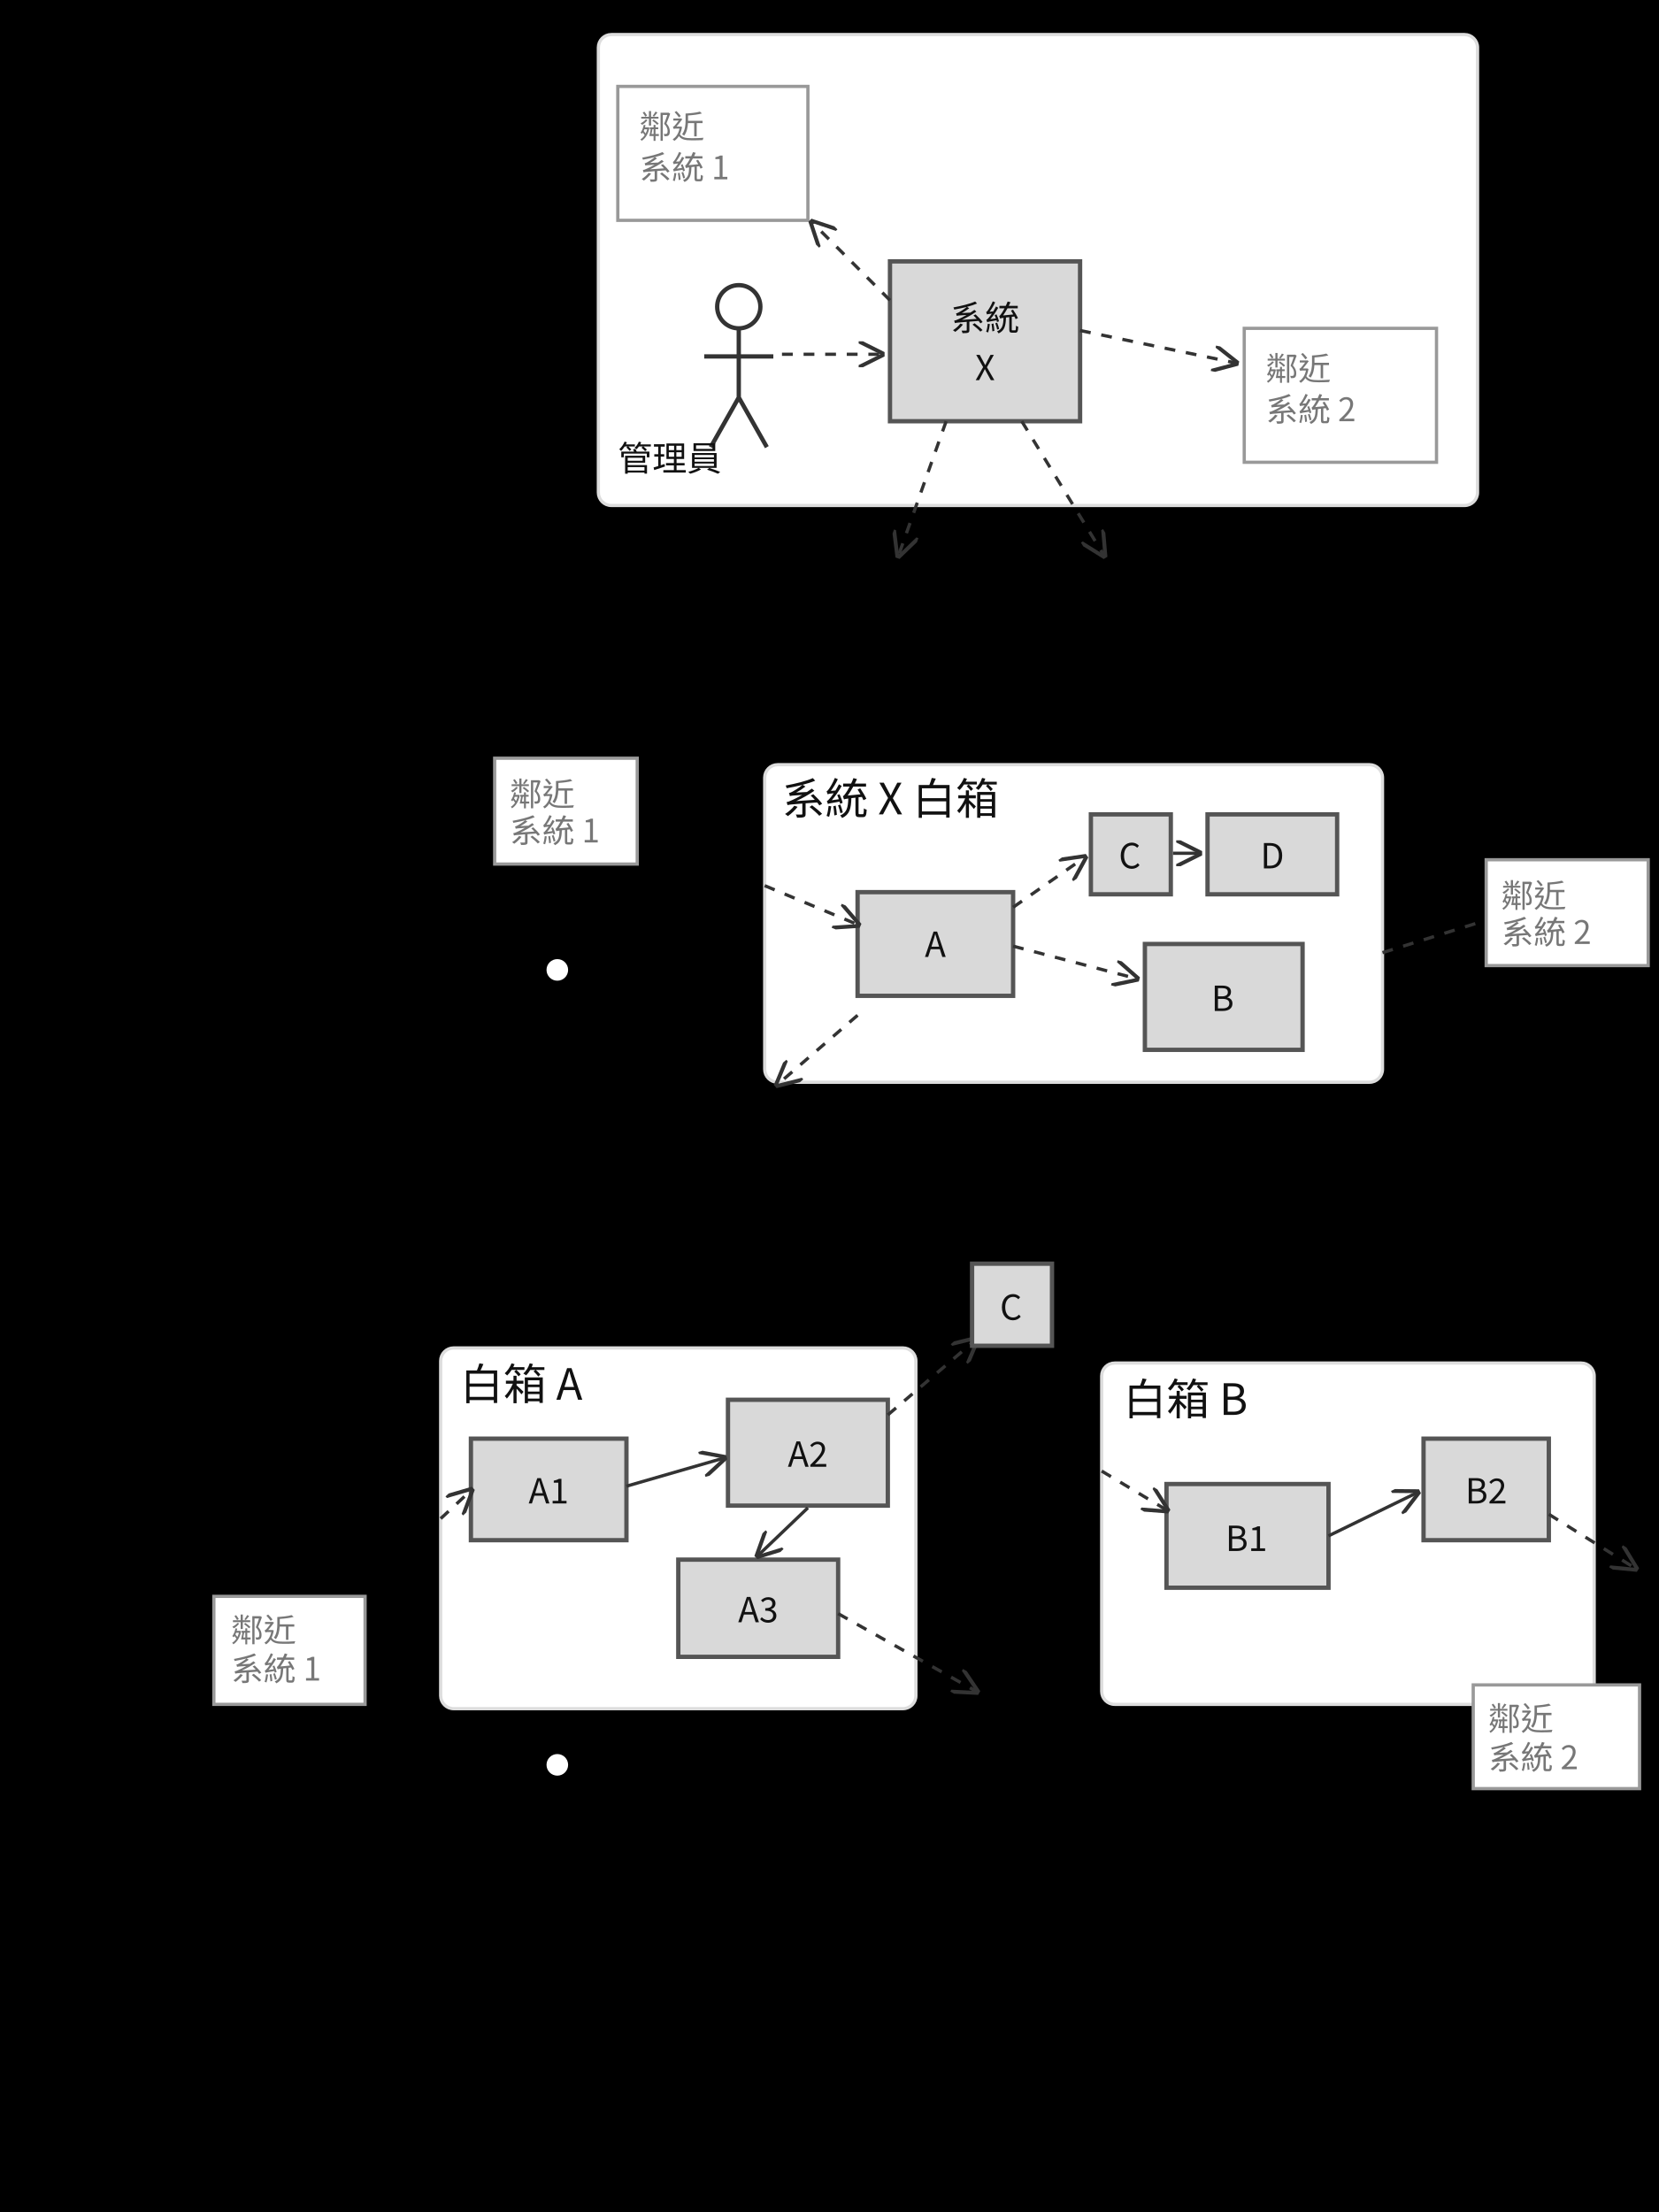
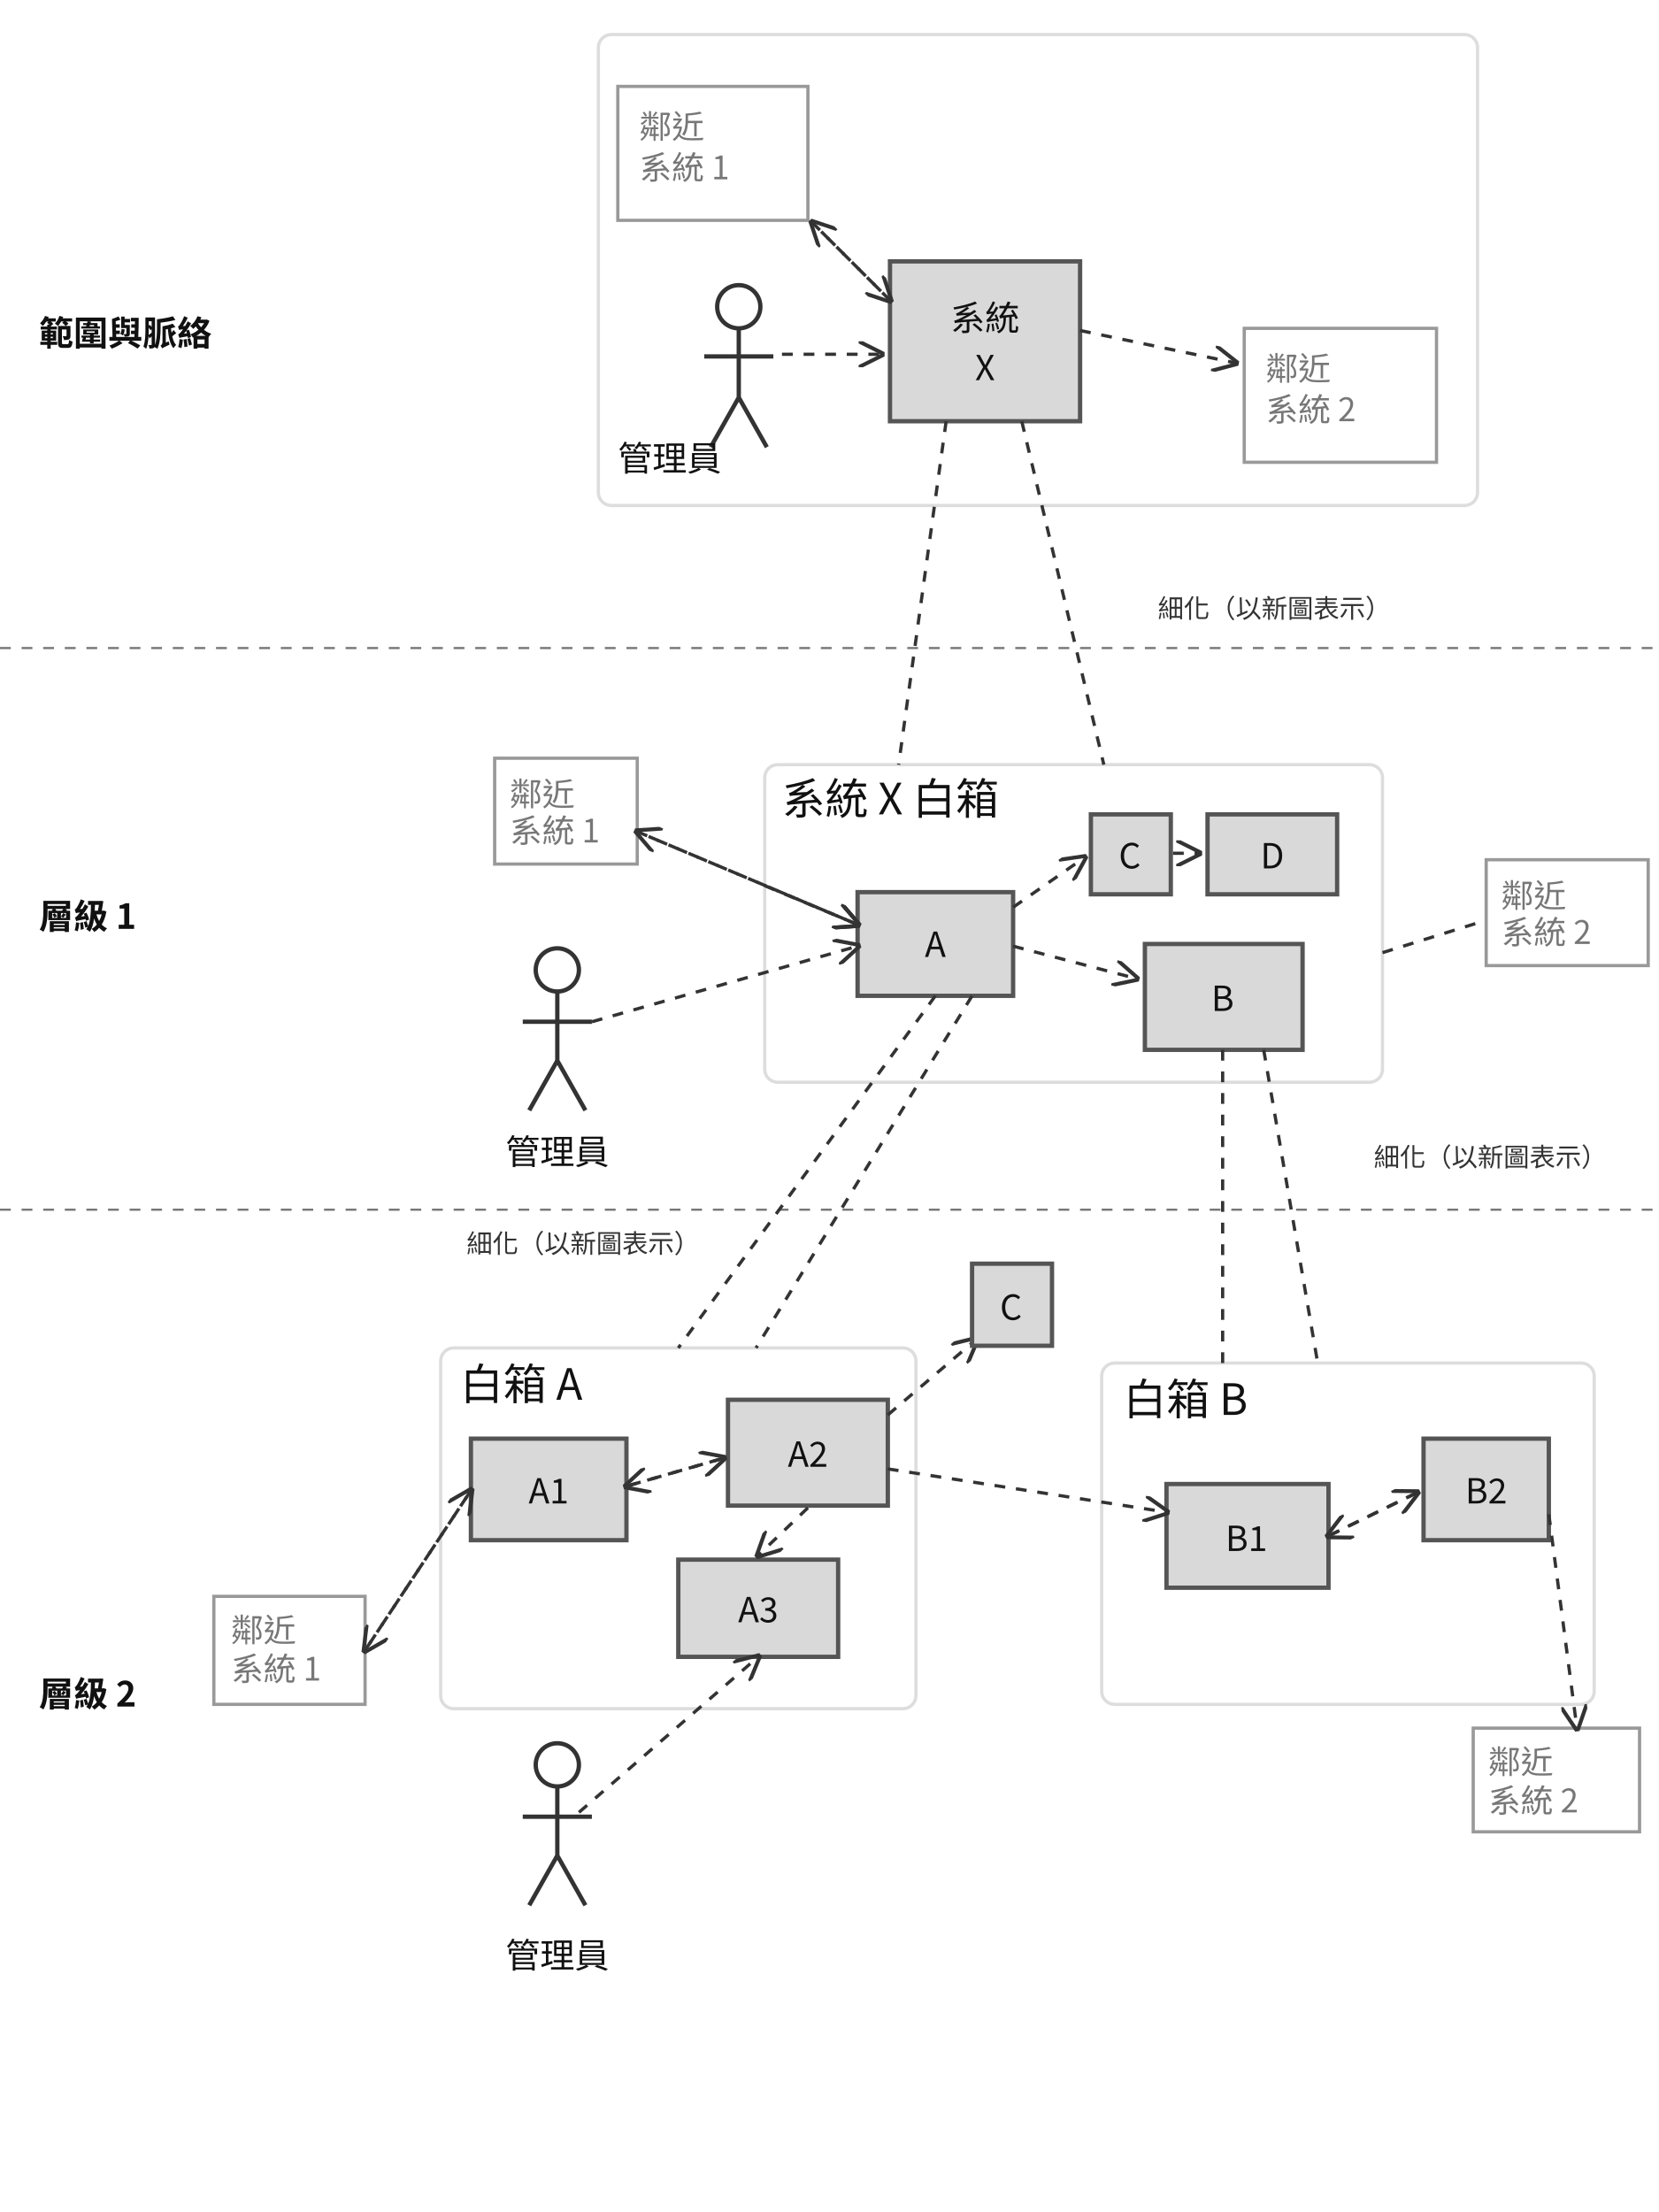
<svg xmlns="http://www.w3.org/2000/svg" width="768" height="1024" viewBox="0 0 768 1024">
-   <rect width="768" height="1024" fill="#000000" />
+   <rect width="768" height="1024" fill="#ffffff" />
  <style>
    .panel { fill: #ffffff; stroke: #dddddd; stroke-width: 1.5; }
    .node { fill: #d9d9d9; stroke: #555555; stroke-width: 2; }
    .neighbor { fill: #ffffff; stroke: #999999; stroke-width: 1.5; }
    .label { font-family: "Noto Sans CJK TC", "Noto Sans TC", sans-serif; fill: #111; font-size: 16px; }
    .small { font-family: "Noto Sans CJK TC", "Noto Sans TC", sans-serif; fill: #777; font-size: 15px; }
    .title { font-family: "Noto Sans CJK TC", "Noto Sans TC", sans-serif; fill: #111; font-size: 20px; }
    .arrow { stroke: #333; stroke-width: 1.5; fill: none; stroke-dasharray: 5 5; marker-end: url(#arrow); }
    .solid-arrow { stroke: #333; stroke-width: 1.5; fill: none; marker-end: url(#arrow); }
    .dot { fill: #ffffff; }
+     .lane-rule { stroke: #777777; stroke-width: 1; stroke-dasharray: 5 5; }
+     .lane-label { font-family: "Noto Sans CJK TC", "Noto Sans TC", sans-serif; fill: #111111; font-size: 16px; font-weight: 700; }
+     .refined { font-family: "Noto Sans CJK TC", "Noto Sans TC", sans-serif; fill: #333333; font-size: 12px; }
+     .lane-arrow { stroke: #333333; stroke-width: 1.5; fill: none; stroke-dasharray: 5 5; marker-end: url(#arrow); }
+     .refinement-line { stroke: #333333; stroke-width: 1.5; fill: none; stroke-dasharray: 5 5; }
+     .lane-figure { stroke: #333333; stroke-width: 2; fill: none; }
+     .lane-external { font-family: "Noto Sans CJK TC", "Noto Sans TC", sans-serif; fill: #111111; font-size: 16px; }
  </style>
  <defs>
    <marker id="arrow" markerWidth="8" markerHeight="8" refX="7" refY="4" orient="auto">
      <path d="M0,0 L8,4 L0,8" fill="none" stroke="#333" stroke-width="1.2" />
    </marker>
+     <marker id="arrow-light" markerWidth="8" markerHeight="8" refX="7" refY="4" orient="auto">
+       <path d="M0,0 L8,4 L0,8" fill="none" stroke="#dddddd" stroke-width="1.2" />
+     </marker>
  </defs>
+   <path class="lane-rule" d="M0 300 H768 M0 560 H768" />
+   <text class="lane-label" x="18" y="160">範圍與脈絡</text>
+   <text class="lane-label" x="18" y="430">層級 1</text>
+   <text class="lane-label" x="18" y="790">層級 2</text>
+   <text class="refined" x="590" y="286" text-anchor="middle">細化（以新圖表示）</text>
+   <text class="refined" x="270" y="580" text-anchor="middle">細化（以新圖表示）</text>
+   <text class="refined" x="690" y="540" text-anchor="middle">細化（以新圖表示）</text>
  <rect class="panel" x="277" y="16" width="407" height="218" rx="6" />
  <rect class="neighbor" x="286" y="40" width="88" height="62" />
  <text class="small" x="296" y="64">鄰近</text>
  <text class="small" x="296" y="83">系統 1</text>
  <rect class="node" x="412" y="121" width="88" height="74" />
  <text class="label" x="456" y="153" text-anchor="middle">系統</text>
  <text class="label" x="456" y="176" text-anchor="middle">X</text>
  <rect class="neighbor" x="576" y="152" width="89" height="62" />
  <text class="small" x="586" y="176">鄰近</text>
  <text class="small" x="586" y="195">系統 2</text>
  <circle cx="342" cy="142" r="10" fill="none" stroke="#333" stroke-width="2" />
  <path d="M342 152 L342 184 M326 165 L358 165 M342 184 L329 207 M342 184 L355 207" stroke="#333" stroke-width="2" fill="none" />
  <text class="label" x="286" y="218">管理員</text>
  <path class="arrow" d="M362 164 L408 164" />
  <path class="arrow" d="M412 139 L376 103" />
+   <path class="arrow" d="M376 103 L412 139" />
  <path class="arrow" d="M500 153 L572 168" />
-   <path class="arrow" d="M438 195 L416 257" />
-   <path class="arrow" d="M473 195 L511 257" />
  <rect class="neighbor" x="229" y="351" width="66" height="49" />
  <text class="small" x="236" y="373">鄰近</text>
  <text class="small" x="236" y="390">系統 1</text>
  <rect class="panel" x="354" y="354" width="286" height="147" rx="6" />
  <text class="title" x="362" y="377">系統 X 白箱</text>
+   <circle class="lane-figure" cx="258" cy="449" r="10" />
+   <path class="lane-figure" d="M258 459 L258 491 M242 473 L274 473 M258 491 L245 514 M258 491 L271 514" />
+   <text class="lane-external" x="258" y="539" text-anchor="middle">管理員</text>
  <rect class="node" x="397" y="413" width="72" height="48" />
  <text class="label" x="433" y="443" text-anchor="middle">A</text>
  <rect class="node" x="505" y="377" width="37" height="37" />
  <text class="label" x="523" y="402" text-anchor="middle">C</text>
  <rect class="node" x="559" y="377" width="60" height="37" />
  <text class="label" x="589" y="402" text-anchor="middle">D</text>
  <rect class="node" x="530" y="437" width="73" height="49" />
  <text class="label" x="566" y="468" text-anchor="middle">B</text>
-   <path class="solid-arrow" d="M543 395 L555 395" />
+   <path class="arrow" d="M543 395 L555 395" />
  <path class="arrow" d="M469 420 L502 397" />
  <path class="arrow" d="M469 438 L526 453" />
  <path class="arrow" d="M354 410 L397 428" />
+   <path class="arrow" d="M295 385 L397 428" />
+   <path class="arrow" d="M397 428 L295 385" />
  <path class="arrow" d="M640 441 L704 421" />
-   <path class="arrow" d="M397 470 L360 502" />
+   <path class="lane-arrow" d="M274 473 L397 438" />
  <rect class="neighbor" x="688" y="398" width="75" height="49" />
  <text class="small" x="695" y="420">鄰近</text>
  <text class="small" x="695" y="437">系統 2</text>
-   <circle class="dot" cx="258" cy="449" r="5" />
+   <path class="refinement-line" d="M438 195 L416 354" />
+   <path class="refinement-line" d="M473 195 L511 354" />
  <rect class="neighbor" x="99" y="739" width="70" height="50" />
  <text class="small" x="107" y="760">鄰近</text>
  <text class="small" x="107" y="778">系統 1</text>
  <rect class="panel" x="204" y="624" width="220" height="167" rx="6" />
  <text class="title" x="213" y="648">白箱 A</text>
  <rect class="node" x="218" y="666" width="72" height="47" />
  <text class="label" x="254" y="696" text-anchor="middle">A1</text>
  <rect class="node" x="337" y="648" width="74" height="49" />
  <text class="label" x="374" y="679" text-anchor="middle">A2</text>
  <rect class="node" x="314" y="722" width="74" height="45" />
  <text class="label" x="351" y="751" text-anchor="middle">A3</text>
-   <path class="solid-arrow" d="M290 688 L335 675" />
-   <path class="solid-arrow" d="M374 698 L351 720" />
-   <path class="arrow" d="M204 703 L218 690" />
+   <path class="arrow" d="M290 688 L335 675" />
+   <path class="arrow" d="M335 675 L290 688" />
+   <path class="arrow" d="M374 698 L351 720" />
+   <path class="arrow" d="M169 764 L218 690" />
+   <path class="arrow" d="M218 690 L169 764" />
  <path class="arrow" d="M411 655 L452 620" />
-   <path class="arrow" d="M388 747 L452 783" />
  <rect class="node" x="450" y="585" width="37" height="38" />
  <text class="label" x="468" y="611" text-anchor="middle">C</text>
+   <circle class="lane-figure" cx="258" cy="817" r="10" />
+   <path class="lane-figure" d="M258 827 L258 859 M242 841 L274 841 M258 859 L245 882 M258 859 L271 882" />
+   <text class="lane-external" x="258" y="911" text-anchor="middle">管理員</text>
+   <path class="arrow" d="M268 839 L351 767" />
  <rect class="panel" x="510" y="631" width="228" height="158" rx="6" />
  <text class="title" x="520" y="655">白箱 B</text>
  <rect class="node" x="540" y="687" width="75" height="48" />
  <text class="label" x="577" y="718" text-anchor="middle">B1</text>
  <rect class="node" x="659" y="666" width="58" height="47" />
  <text class="label" x="688" y="696" text-anchor="middle">B2</text>
-   <path class="solid-arrow" d="M615 711 L656 691" />
-   <path class="arrow" d="M510 681 L540 699" />
-   <path class="arrow" d="M717 701 L757 726" />
-   <rect class="neighbor" x="682" y="780" width="77" height="48" />
-   <text class="small" x="689" y="801">鄰近</text>
-   <text class="small" x="689" y="819">系統 2</text>
-   <circle class="dot" cx="258" cy="817" r="5" />
+   <path class="arrow" d="M411 680 L540 700" />
+   <path class="arrow" d="M615 711 L656 691" />
+   <path class="arrow" d="M656 691 L615 711" />
+   <rect class="neighbor" x="682" y="800" width="77" height="48" />
+   <text class="small" x="689" y="821">鄰近</text>
+   <text class="small" x="689" y="839">系統 2</text>
+   <path class="arrow" d="M717 701 L730 800" />
+   <path class="refinement-line" d="M433 461 L314 624" />
+   <path class="refinement-line" d="M450 461 L350 624" />
+   <path class="refinement-line" d="M566 486 L566 631" />
+   <path class="refinement-line" d="M585 486 L610 631" />
</svg>
